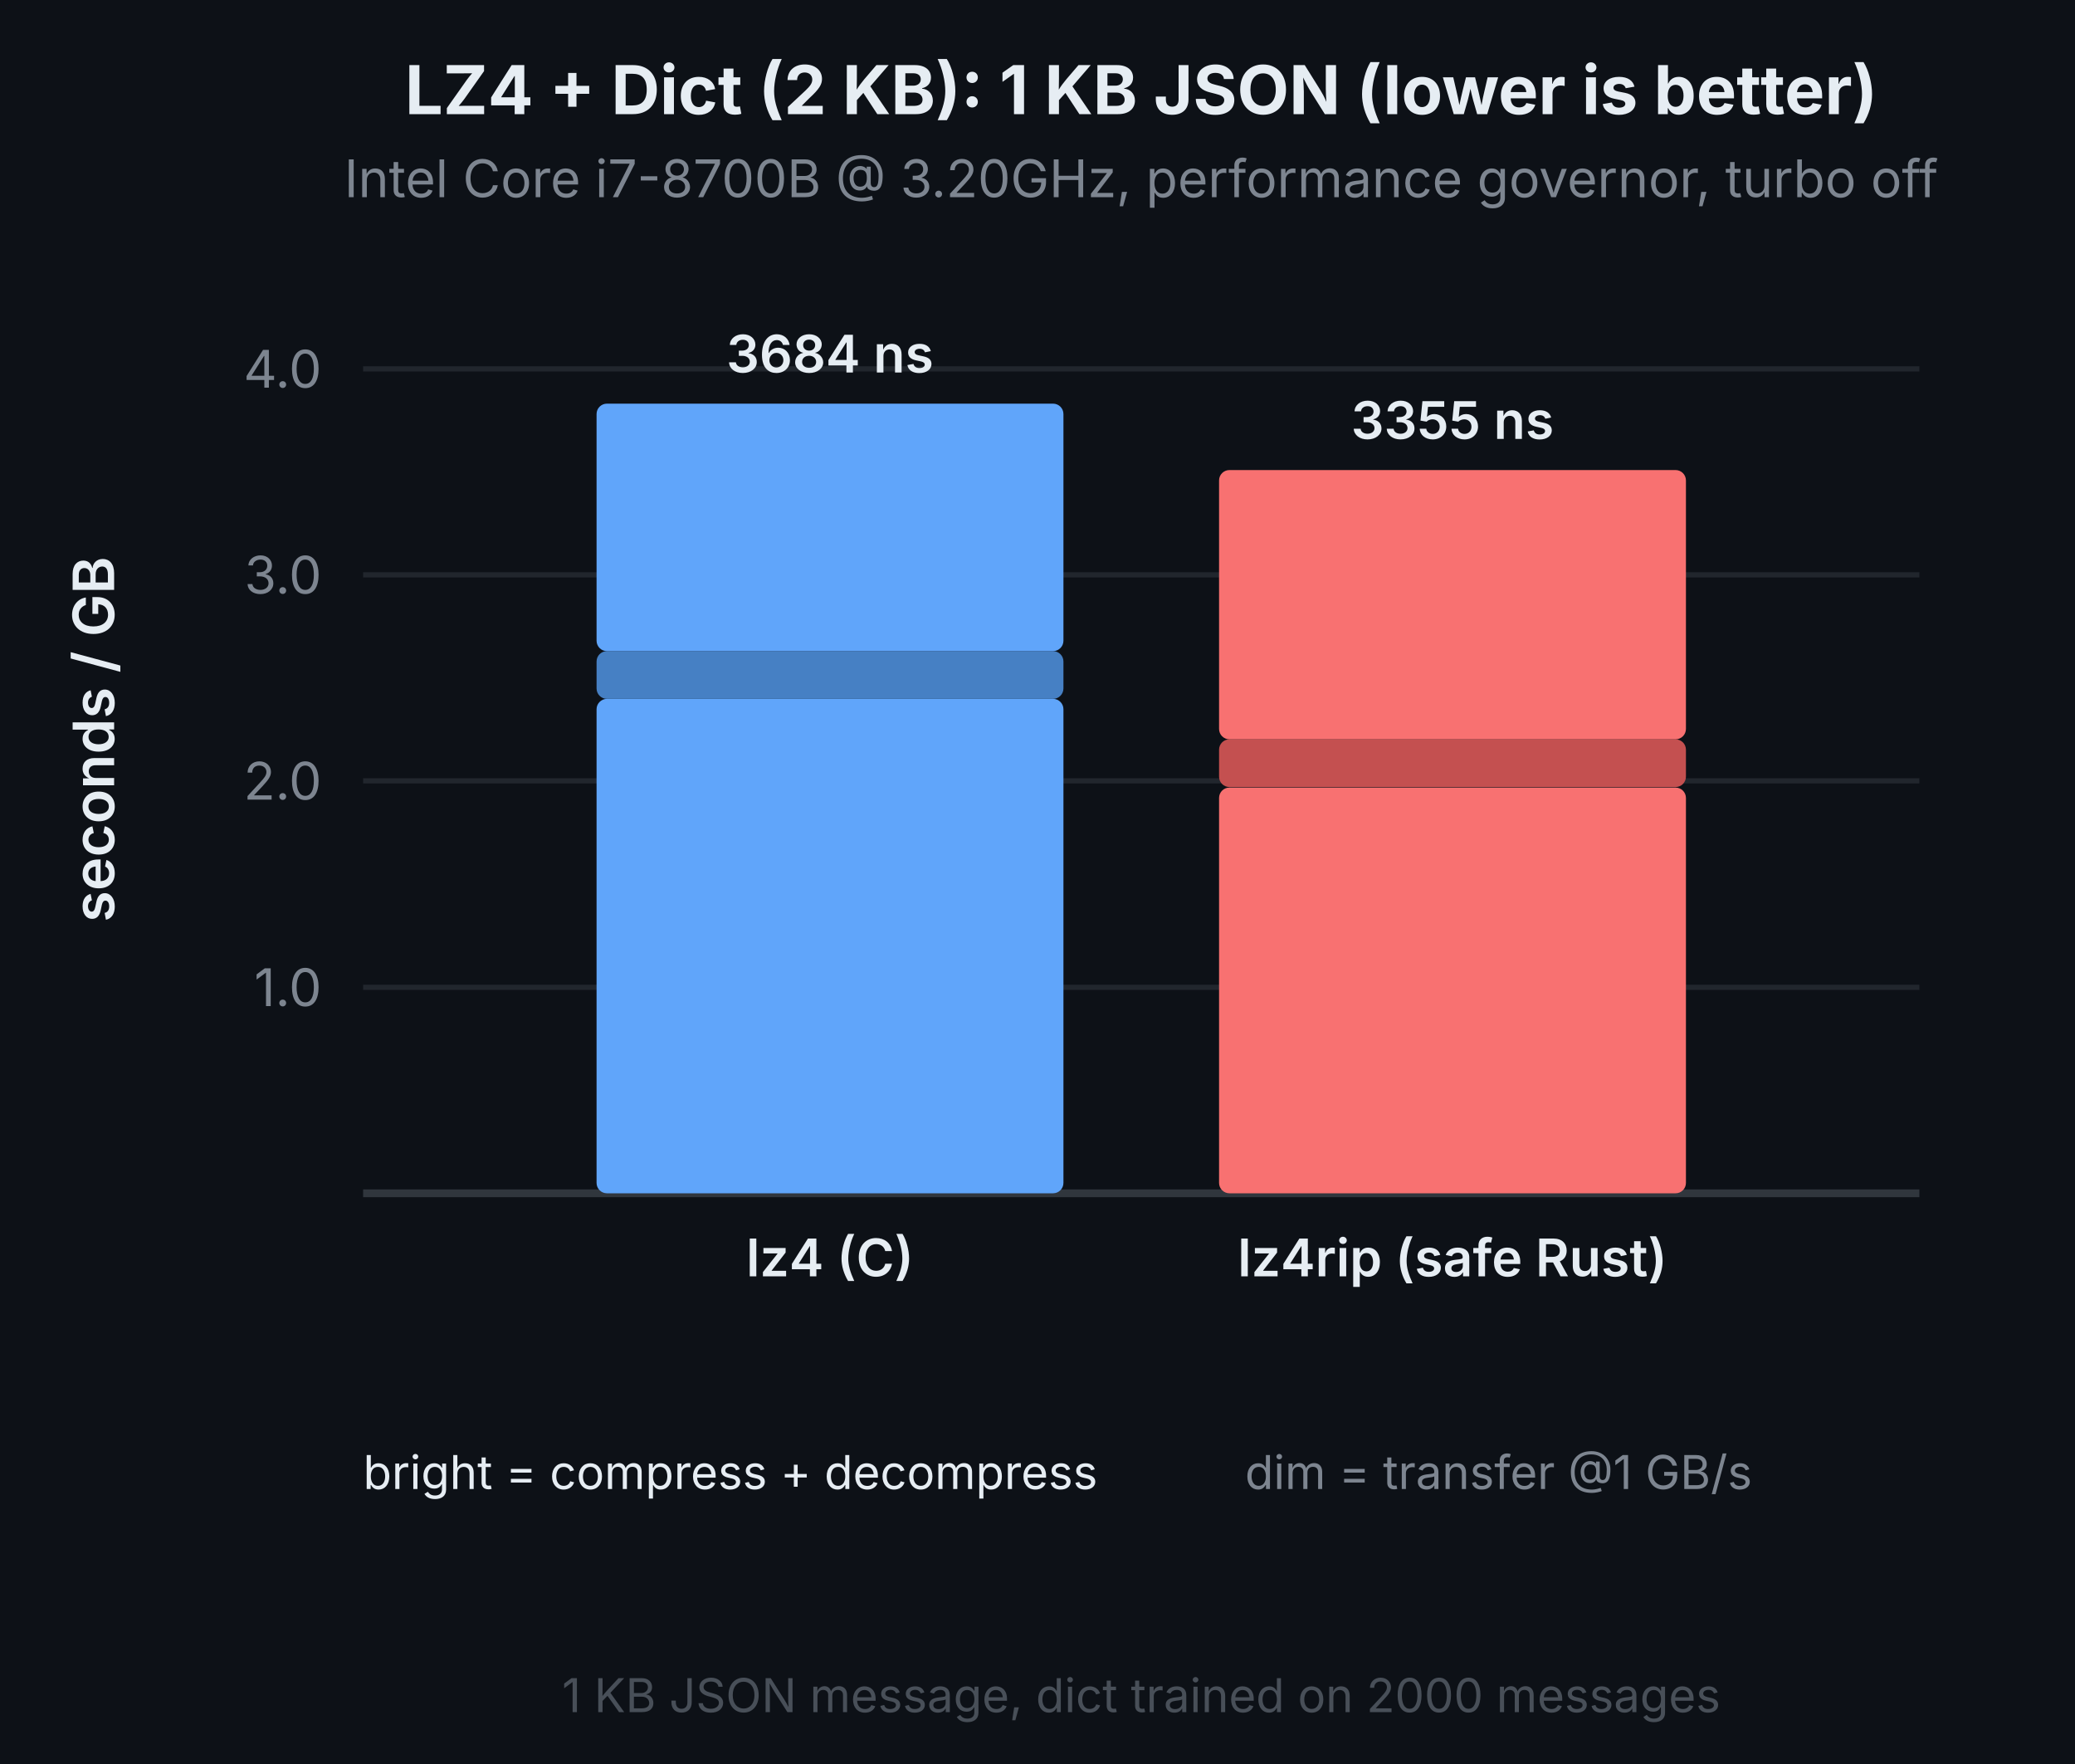
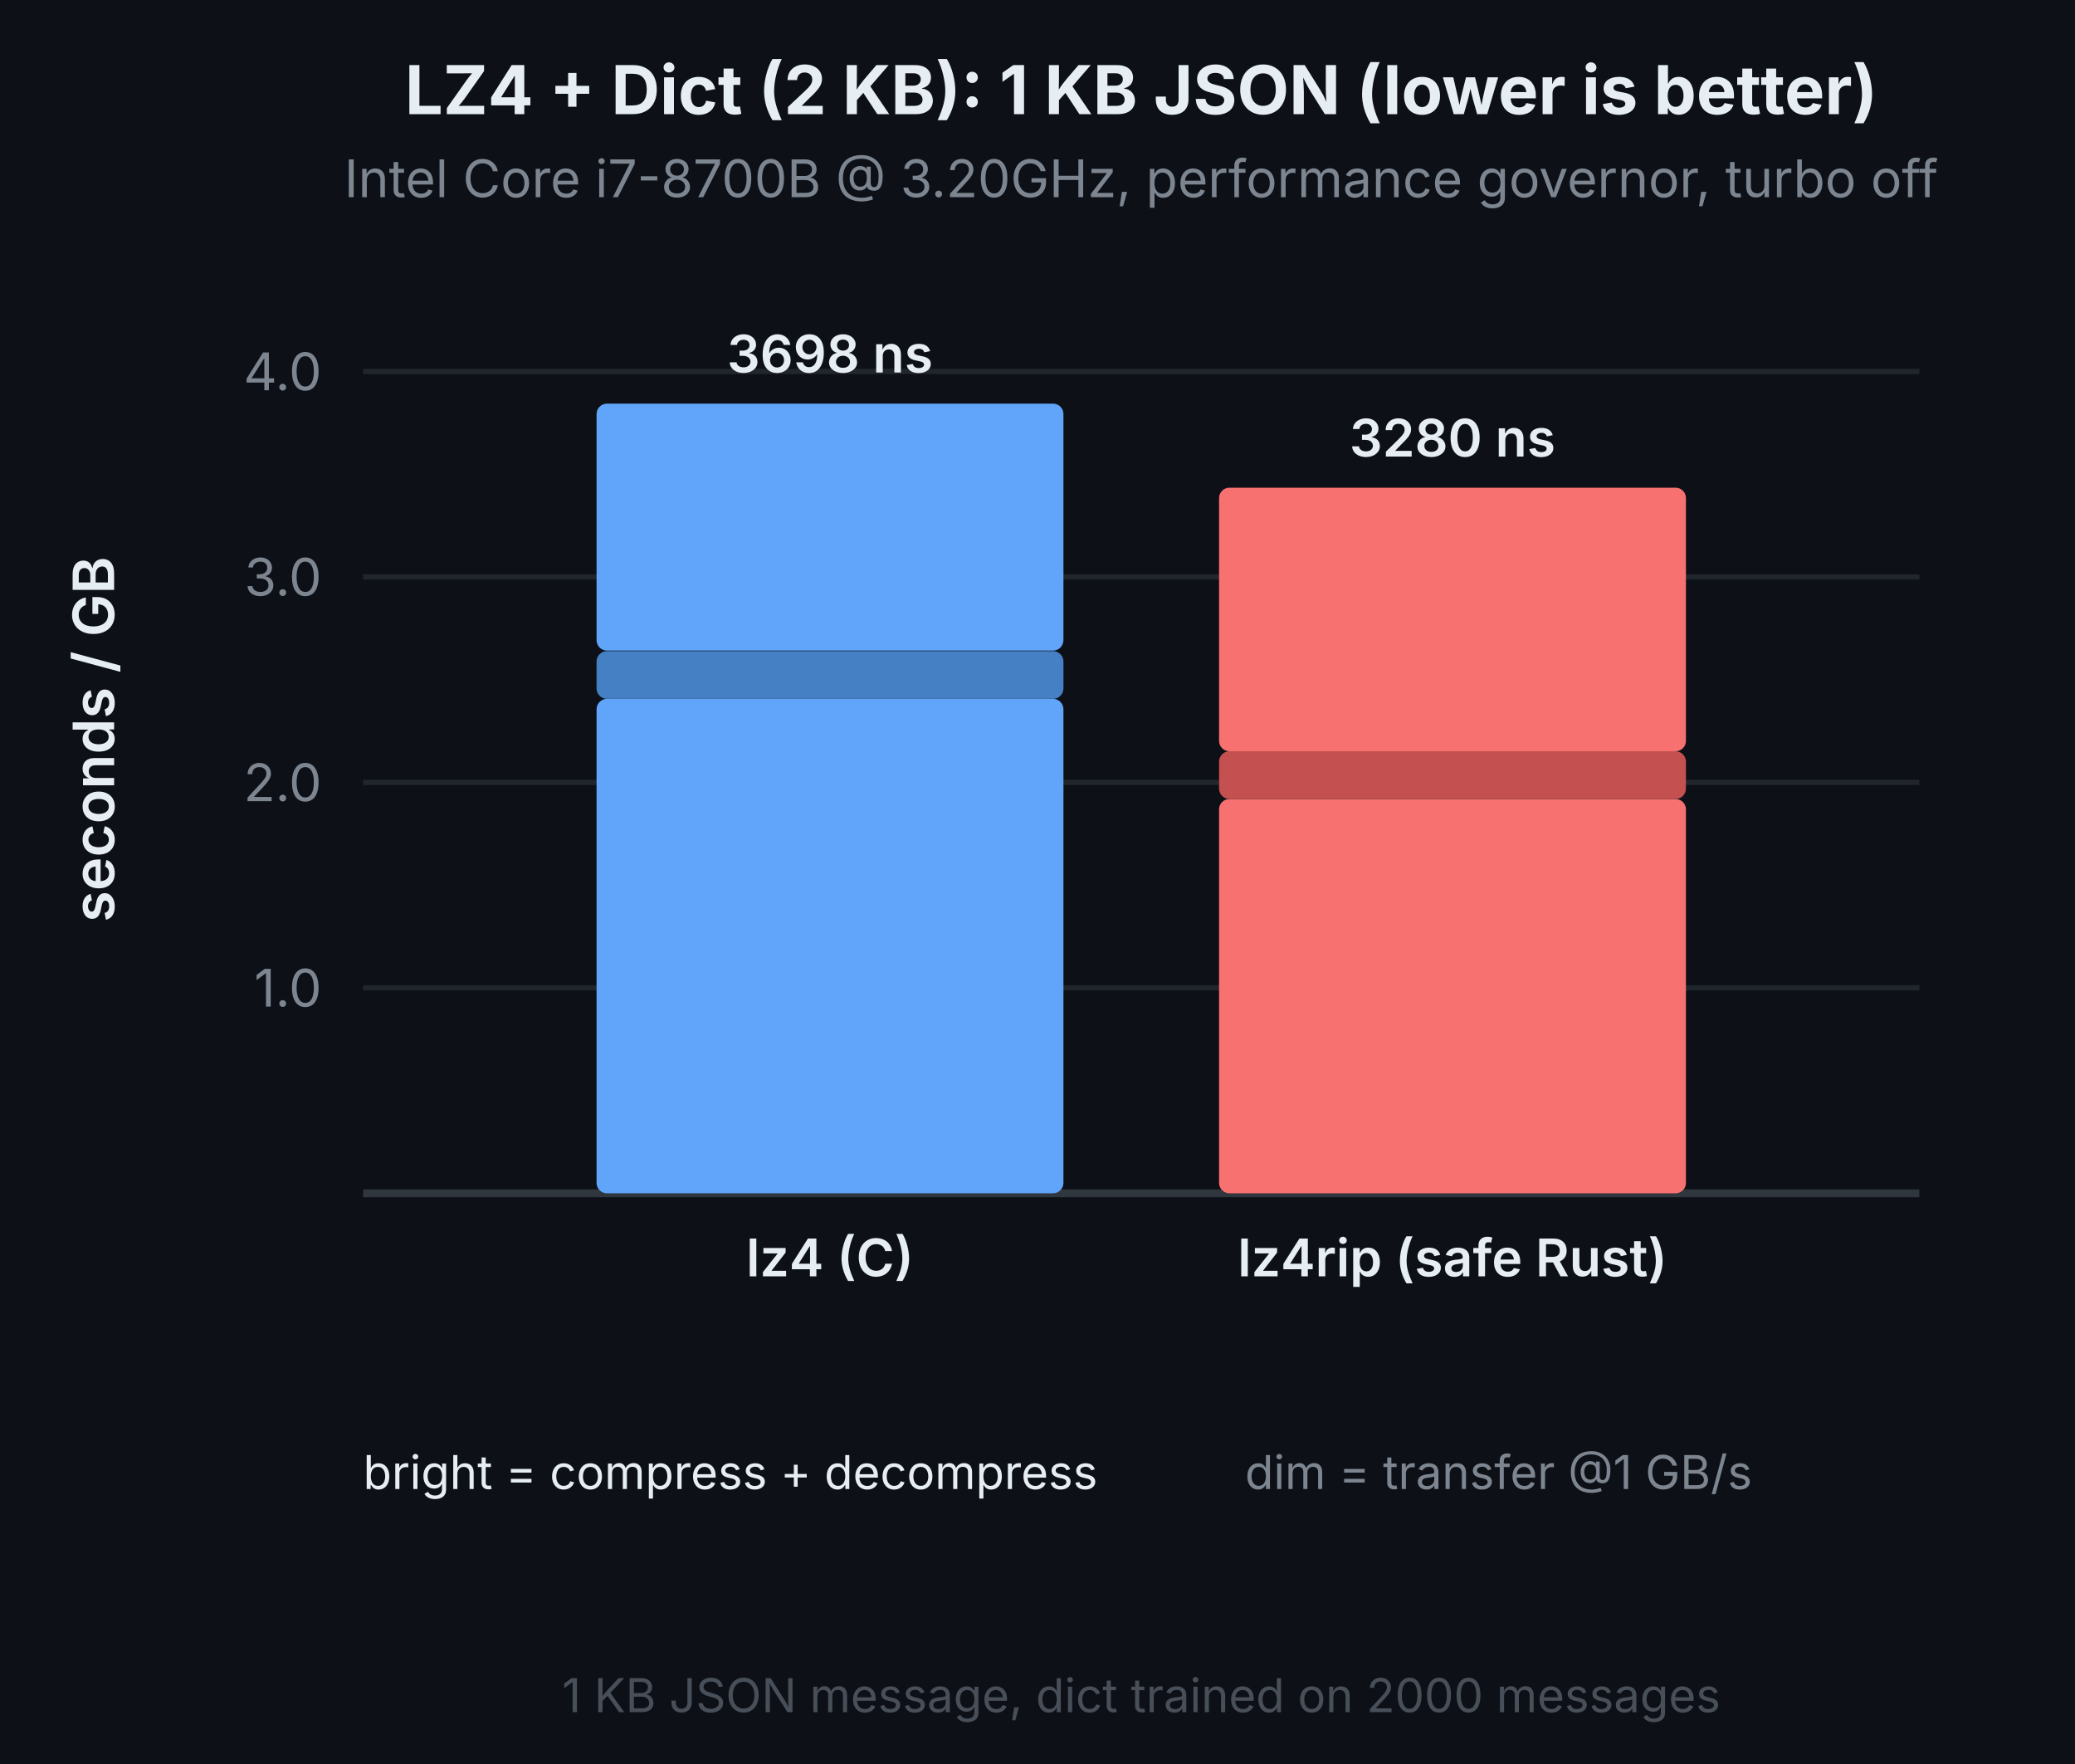
<svg xmlns="http://www.w3.org/2000/svg" viewBox="0 0 400 340" font-family="system-ui, -apple-system, sans-serif">
  <rect width="400" height="340" fill="#0d1117" />
  <text x="220.0" y="22" text-anchor="middle" fill="#e6edf3" font-size="13" font-weight="700">LZ4 + Dict (2 KB): 1 KB JSON (lower is better)</text>
  <text x="220.0" y="38" text-anchor="middle" fill="#7d8590" font-size="10">Intel Core i7-8700B @ 3.20GHz, performance governor, turbo off</text>
-   <line x1="70" y1="190.3" x2="370" y2="190.3" stroke="#21262d" stroke-width="1" />
-   <text x="62" y="190.3" text-anchor="end" dominant-baseline="middle" fill="#7d8590" font-size="10">1.0</text>
-   <line x1="70" y1="150.5" x2="370" y2="150.5" stroke="#21262d" stroke-width="1" />
-   <text x="62" y="150.5" text-anchor="end" dominant-baseline="middle" fill="#7d8590" font-size="10">2.0</text>
-   <line x1="70" y1="110.8" x2="370" y2="110.8" stroke="#21262d" stroke-width="1" />
-   <text x="62" y="110.8" text-anchor="end" dominant-baseline="middle" fill="#7d8590" font-size="10">3.0</text>
-   <line x1="70" y1="71.1" x2="370" y2="71.1" stroke="#21262d" stroke-width="1" />
-   <text x="62" y="71.1" text-anchor="end" dominant-baseline="middle" fill="#7d8590" font-size="10">4.0</text>
+   <line x1="70" y1="190.4" x2="370" y2="190.4" stroke="#21262d" stroke-width="1" />
+   <text x="62" y="190.4" text-anchor="end" dominant-baseline="middle" fill="#7d8590" font-size="10">1.0</text>
+   <line x1="70" y1="150.8" x2="370" y2="150.8" stroke="#21262d" stroke-width="1" />
+   <text x="62" y="150.8" text-anchor="end" dominant-baseline="middle" fill="#7d8590" font-size="10">2.0</text>
+   <line x1="70" y1="111.2" x2="370" y2="111.2" stroke="#21262d" stroke-width="1" />
+   <text x="62" y="111.2" text-anchor="end" dominant-baseline="middle" fill="#7d8590" font-size="10">3.0</text>
+   <line x1="70" y1="71.6" x2="370" y2="71.6" stroke="#21262d" stroke-width="1" />
+   <text x="62" y="71.6" text-anchor="end" dominant-baseline="middle" fill="#7d8590" font-size="10">4.0</text>
  <line x1="70" y1="230" x2="370" y2="230" stroke="#30363d" stroke-width="1.5" />
  <text x="22" y="142.5" text-anchor="middle" fill="#e6edf3" font-size="11" font-weight="600" transform="rotate(-90,22,142.5)">seconds / GB</text>
  <rect x="115.0" y="134.7" width="90.0" height="95.3" fill="#60a5fa" rx="2" />
  <rect x="115.0" y="125.5" width="90.0" height="9.2" fill="#4680c4" rx="2" />
-   <rect x="115.0" y="77.8" width="90.0" height="47.7" fill="#60a5fa" rx="2" />
-   <text x="160.0" y="71.8" text-anchor="middle" fill="#e6edf3" font-size="10" font-weight="600">3684 ns</text>
-   <rect x="235.0" y="151.8" width="90.0" height="78.2" fill="#f87171" rx="2" />
-   <rect x="235.0" y="142.5" width="90.0" height="9.2" fill="#c45050" rx="2" />
-   <rect x="235.0" y="90.6" width="90.0" height="51.9" fill="#f87171" rx="2" />
-   <text x="280.0" y="84.6" text-anchor="middle" fill="#e6edf3" font-size="10" font-weight="600">3355 ns</text>
+   <rect x="115.0" y="77.8" width="90.0" height="47.6" fill="#60a5fa" rx="2" />
+   <text x="160.0" y="71.8" text-anchor="middle" fill="#e6edf3" font-size="10" font-weight="600">3698 ns</text>
+   <rect x="235.0" y="154.0" width="90.0" height="76.0" fill="#f87171" rx="2" />
+   <rect x="235.0" y="144.8" width="90.0" height="9.2" fill="#c45050" rx="2" />
+   <rect x="235.0" y="94.0" width="90.0" height="50.8" fill="#f87171" rx="2" />
+   <text x="280.0" y="88.0" text-anchor="middle" fill="#e6edf3" font-size="10" font-weight="600">3280 ns</text>
  <text x="160.0" y="246" text-anchor="middle" fill="#e6edf3" font-size="10" font-weight="600">lz4 (C)</text>
  <text x="280.0" y="246" text-anchor="middle" fill="#e6edf3" font-size="10" font-weight="600">lz4rip (safe Rust)</text>
  <text x="70" y="287" fill="#e6edf3" font-size="9">bright = compress + decompress</text>
  <text x="240" y="287" fill="#7d8590" font-size="9">dim = transfer @1 GB/s</text>
  <text x="220.0" y="330" text-anchor="middle" fill="#484f58" font-size="9">1 KB JSON message, dict trained on 2000 messages</text>
</svg>
